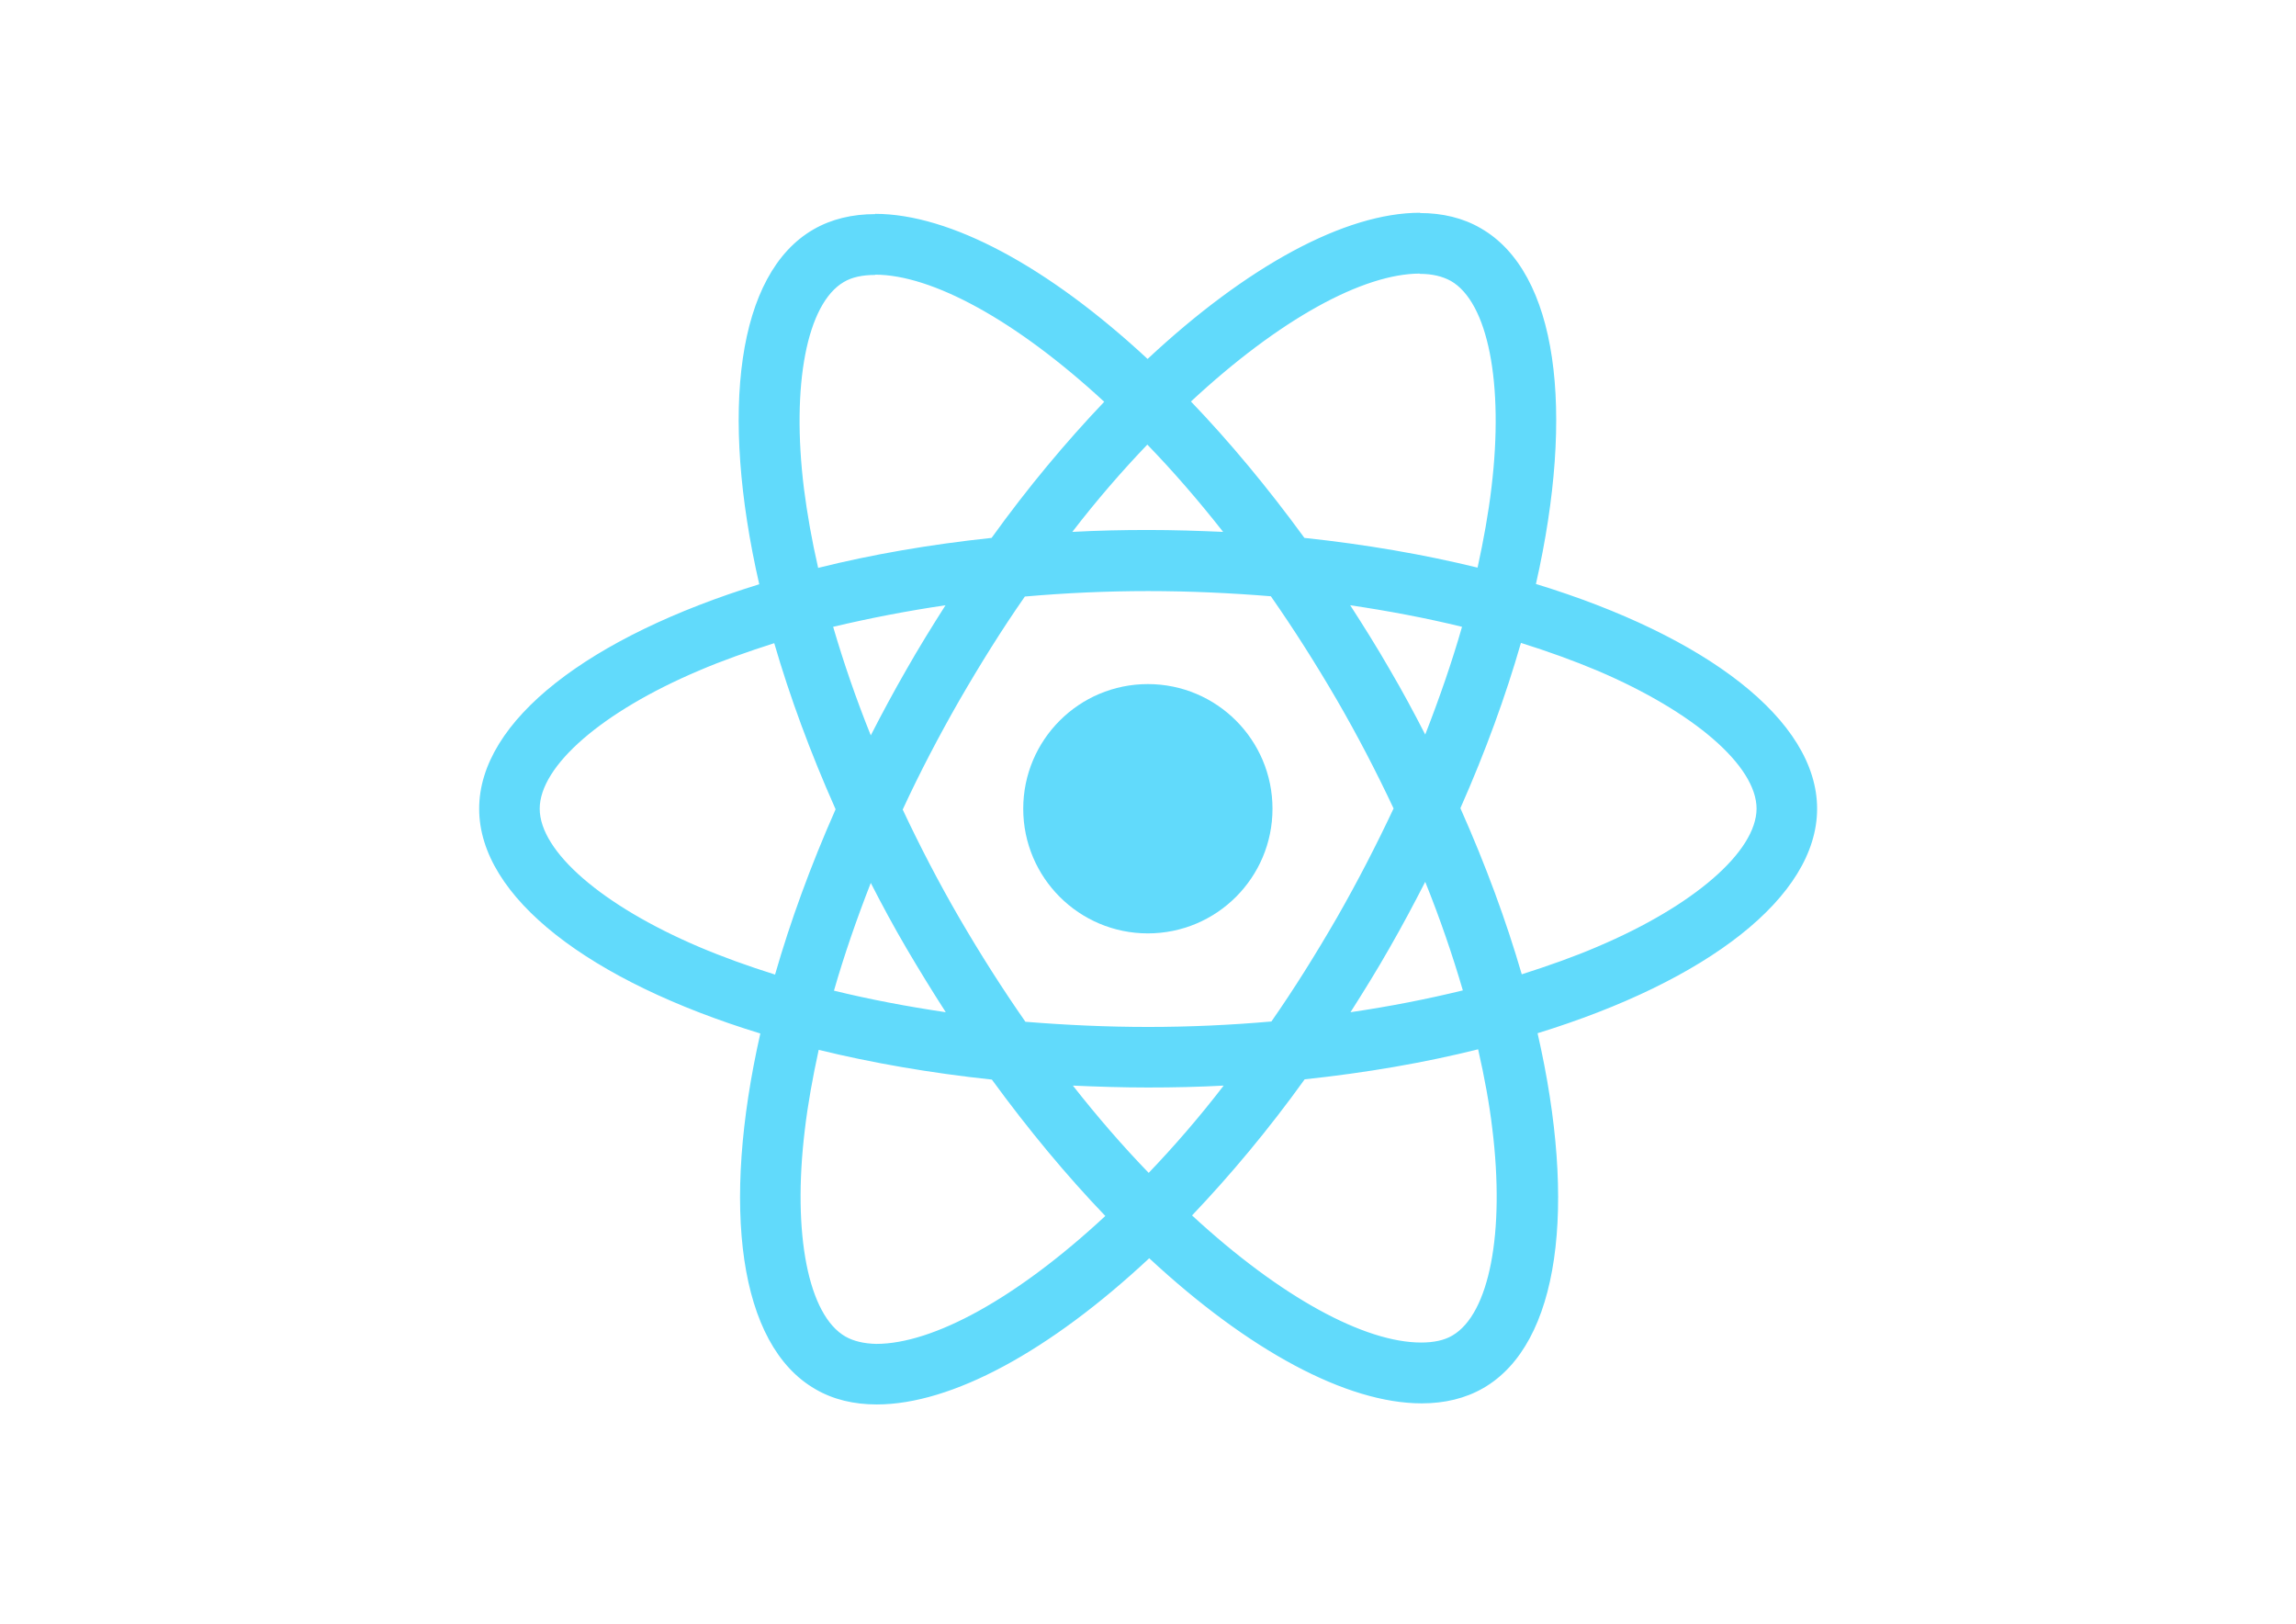
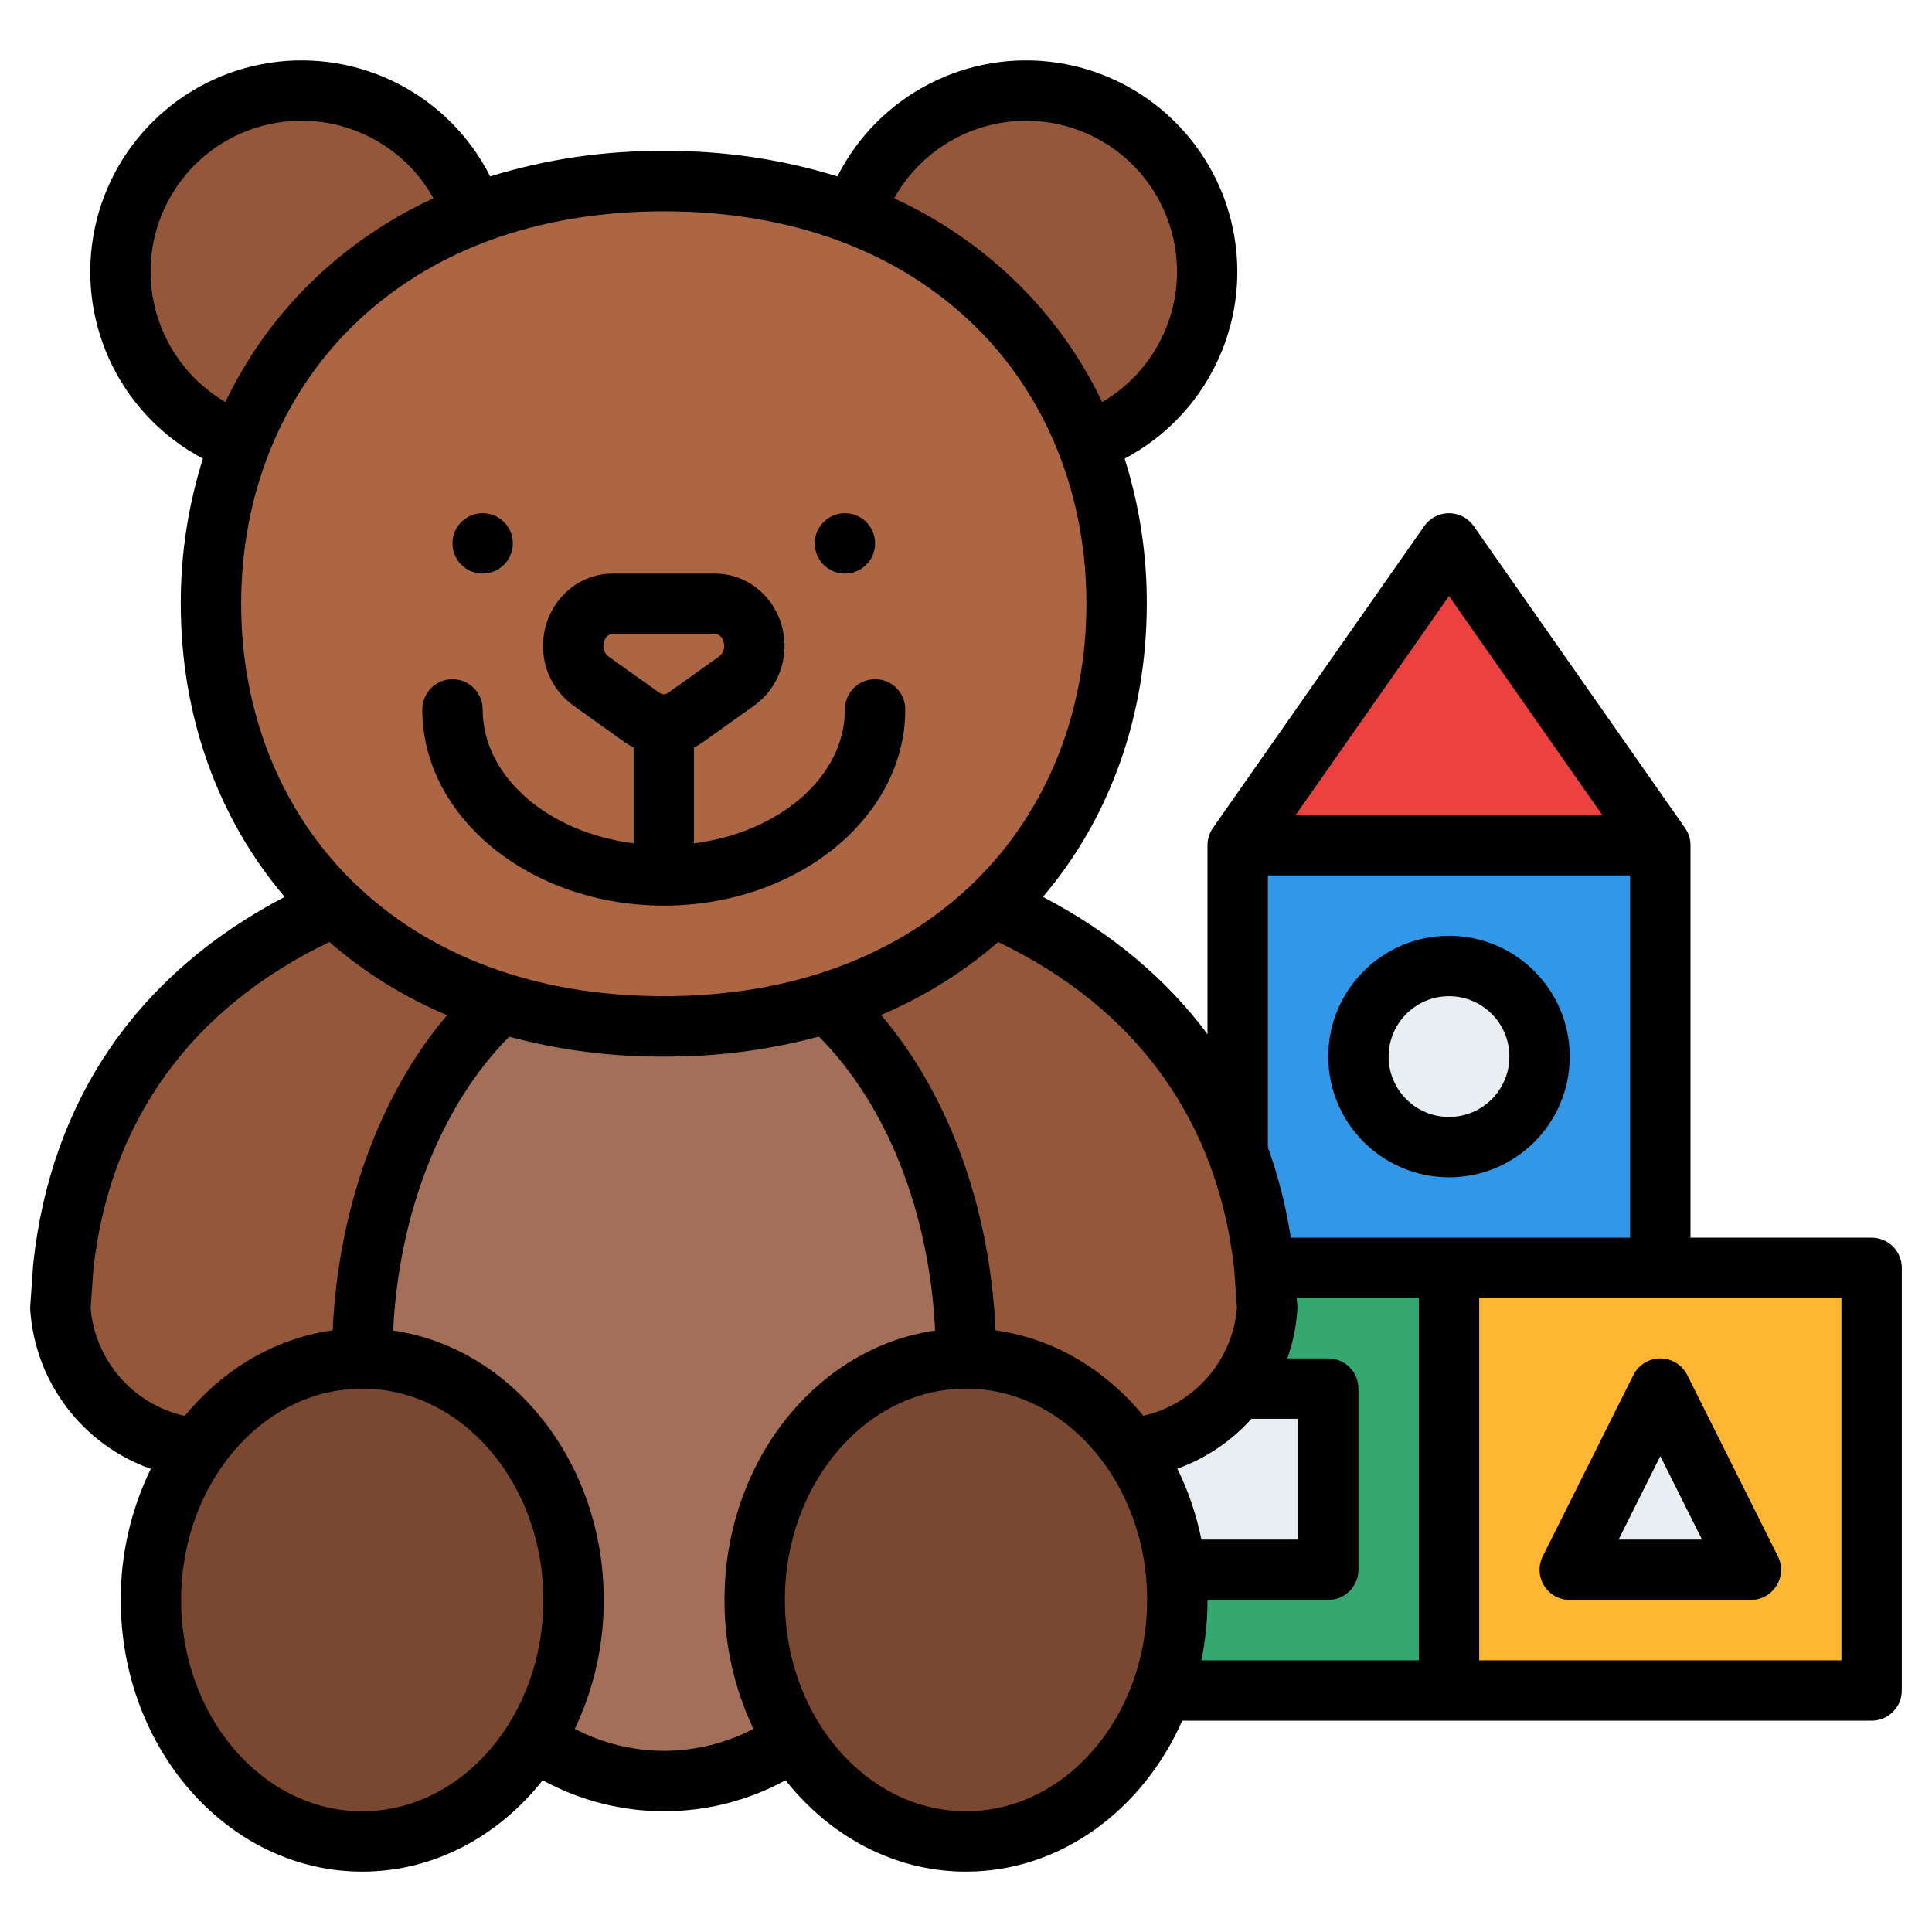
- <svg xmlns="http://www.w3.org/2000/svg" viewBox="0 0 841.9 595.3">
-   <g fill="#61DAFB">
-     <path d="M666.3 296.5c0-32.5-40.7-63.3-103.1-82.4 14.4-63.6 8-114.2-20.2-130.4-6.5-3.8-14.1-5.6-22.4-5.6v22.3c4.6 0 8.3.9 11.4 2.6 13.6 7.8 19.5 37.5 14.9 75.7-1.1 9.4-2.9 19.3-5.1 29.4-19.6-4.8-41-8.5-63.5-10.9-13.5-18.5-27.5-35.3-41.6-50 32.6-30.3 63.2-46.9 84-46.9V78c-27.5 0-63.5 19.6-99.9 53.6-36.4-33.8-72.4-53.2-99.9-53.2v22.3c20.7 0 51.4 16.5 84 46.6-14 14.7-28 31.4-41.3 49.9-22.6 2.4-44 6.1-63.6 11-2.3-10-4-19.7-5.2-29-4.7-38.2 1.1-67.9 14.6-75.8 3-1.8 6.9-2.6 11.5-2.6V78.5c-8.4 0-16 1.8-22.6 5.6-28.1 16.2-34.4 66.7-19.9 130.1-62.2 19.2-102.7 49.9-102.7 82.3 0 32.5 40.7 63.3 103.1 82.4-14.4 63.6-8 114.2 20.2 130.4 6.5 3.8 14.1 5.6 22.5 5.6 27.5 0 63.5-19.6 99.9-53.6 36.4 33.8 72.4 53.2 99.9 53.2 8.4 0 16-1.8 22.6-5.6 28.1-16.2 34.4-66.7 19.9-130.1 62-19.1 102.5-49.9 102.5-82.3zm-130.2-66.7c-3.7 12.9-8.3 26.2-13.5 39.5-4.1-8-8.4-16-13.1-24-4.6-8-9.5-15.8-14.4-23.4 14.2 2.1 27.9 4.7 41 7.9zm-45.8 106.5c-7.8 13.5-15.8 26.3-24.1 38.2-14.9 1.3-30 2-45.2 2-15.1 0-30.2-.7-45-1.9-8.3-11.9-16.4-24.6-24.2-38-7.6-13.1-14.5-26.4-20.8-39.8 6.2-13.4 13.2-26.8 20.7-39.9 7.8-13.5 15.8-26.3 24.1-38.2 14.9-1.3 30-2 45.2-2 15.1 0 30.2.7 45 1.9 8.3 11.9 16.4 24.6 24.2 38 7.6 13.1 14.5 26.4 20.8 39.8-6.3 13.4-13.2 26.8-20.7 39.9zm32.3-13c5.4 13.4 10 26.8 13.8 39.8-13.1 3.2-26.9 5.9-41.2 8 4.9-7.7 9.8-15.6 14.4-23.7 4.6-8 8.9-16.1 13-24.1zM421.2 430c-9.3-9.6-18.6-20.3-27.8-32 9 .4 18.2.7 27.5.7 9.4 0 18.7-.2 27.8-.7-9 11.7-18.3 22.4-27.5 32zm-74.4-58.9c-14.2-2.1-27.9-4.7-41-7.9 3.7-12.9 8.3-26.2 13.5-39.5 4.1 8 8.4 16 13.1 24 4.7 8 9.5 15.8 14.4 23.4zM420.7 163c9.3 9.6 18.6 20.3 27.8 32-9-.4-18.2-.7-27.5-.7-9.4 0-18.7.2-27.8.7 9-11.7 18.3-22.4 27.5-32zm-74 58.9c-4.9 7.7-9.8 15.6-14.4 23.7-4.6 8-8.9 16-13 24-5.4-13.4-10-26.8-13.8-39.8 13.1-3.1 26.9-5.8 41.2-7.9zm-90.5 125.2c-35.4-15.1-58.3-34.9-58.3-50.6 0-15.7 22.9-35.6 58.3-50.6 8.6-3.7 18-7 27.7-10.1 5.7 19.6 13.2 40 22.5 60.9-9.2 20.8-16.6 41.1-22.2 60.6-9.9-3.1-19.3-6.5-28-10.2zM310 490c-13.6-7.8-19.5-37.5-14.9-75.7 1.1-9.4 2.9-19.3 5.1-29.4 19.6 4.8 41 8.5 63.5 10.9 13.5 18.5 27.5 35.3 41.6 50-32.6 30.3-63.2 46.9-84 46.9-4.5-.1-8.3-1-11.3-2.7zm237.2-76.2c4.7 38.2-1.1 67.9-14.6 75.8-3 1.8-6.9 2.6-11.5 2.6-20.7 0-51.4-16.5-84-46.6 14-14.7 28-31.4 41.3-49.9 22.6-2.4 44-6.1 63.6-11 2.3 10.1 4.1 19.8 5.2 29.1zm38.5-66.7c-8.6 3.7-18 7-27.7 10.1-5.7-19.6-13.2-40-22.5-60.9 9.2-20.8 16.6-41.1 22.2-60.6 9.9 3.1 19.3 6.5 28.1 10.2 35.4 15.1 58.3 34.9 58.3 50.6-.1 15.7-23 35.6-58.4 50.6zM320.8 78.4z" />
-     <circle cx="420.9" cy="296.5" r="45.7" />
-     <path d="M520.5 78.1z" />
-   </g>
+ <svg xmlns="http://www.w3.org/2000/svg" id="Filled" height="512" viewBox="0 0 512 512" width="512">
+   <path d="m328 224h112v112h-112z" fill="#3397e8" />
+   <path d="m384 336h112v112h-112z" fill="#ffb632" />
+   <circle cx="384" cy="280" fill="#e9eef2" r="24" />
+   <path d="m272 336h112v112h-112z" fill="#35a872" />
+   <path d="m304 368h48v48h-48z" fill="#e9eef2" />
+   <path d="m440 224h-112l56-80z" fill="#eb423f" />
+   <path d="m464 416h-48l24-48z" fill="#e9eef2" />
+   <path d="m56 384a40.005 40.005 0 0 1 -39.91-37.33q.18-5.625.77-10.98c8.34-76.95 76.4-111.69 159.14-111.69s150.8 34.74 159.14 111.69q.585 5.355.77 10.98a40.005 40.005 0 0 1 -39.91 37.33z" fill="#95573a" />
+   <ellipse cx="176" cy="360" fill="#a36f58" rx="80" ry="112" />
+   <circle cx="272" cy="72" fill="#95573a" r="48" />
+   <circle cx="80" cy="72" fill="#95573a" r="48" />
+   <ellipse cx="176" cy="160" fill="#ad6643" rx="120" ry="112" />
+   <ellipse cx="96" cy="424" fill="#7a4830" rx="56" ry="64" />
+   <ellipse cx="256" cy="424" fill="#7a4830" rx="56" ry="64" />
+   <path d="m175.91 240c35.29 0 64-23.327 64-52a8 8 0 0 0 -16 0c0 17.806-17.329 32.625-40 35.49v-25.39a18.079 18.079 0 0 0 2.428-1.459l13.577-9.689a19.373 19.373 0 0 0 7.994-15.794c0-10.562-8.264-19.155-18.422-19.155h-27.155c-10.158 0-18.422 8.593-18.422 19.155a19.373 19.373 0 0 0 7.994 15.794l13.577 9.689a17.986 17.986 0 0 0 2.429 1.459v25.39c-22.671-2.865-40-17.684-40-35.49a8 8 0 0 0 -16 0c0 28.673 28.71 52 64 52zm-14.71-66.074a3.407 3.407 0 0 1 -1.288-2.771c0-1.71 1.11-3.155 2.422-3.155h27.156c1.313 0 2.422 1.445 2.422 3.155a3.408 3.408 0 0 1 -1.289 2.771l-13.577 9.688a1.859 1.859 0 0 1 -2.269 0z" />
+   <circle cx="223.91" cy="144" r="8" />
+   <circle cx="127.91" cy="144" r="8" />
+   <path d="m384 312a32 32 0 1 0 -32-32 32.036 32.036 0 0 0 32 32zm0-48a16 16 0 1 1 -16 16 16.019 16.019 0 0 1 16-16z" />
+   <path d="m496 328h-48v-104a7.957 7.957 0 0 0 -1.45-4.585l-56-80a8 8 0 0 0 -13.108 0l-56 80a7.957 7.957 0 0 0 -1.442 4.585v50.063c-10.955-14.728-25.571-26.948-43.618-36.374 17.818-20.944 27.528-48.158 27.528-77.689a126.381 126.381 0 0 0 -5.867-38.468 56 56 0 1 0 -76.12-74.785 152.28 152.28 0 0 0 -46.013-6.747 152.242 152.242 0 0 0 -46.01 6.748 56 56 0 1 0 -76.121 74.784 126.381 126.381 0 0 0 -5.869 38.468c0 29.531 9.714 56.746 27.529 77.689-38.948 20.342-61.912 53.705-66.623 97.139-.01.1-.02.2-.027.3l-.769 10.982a7.69 7.69 0 0 0 0 1.084 48.1 48.1 0 0 0 31.946 42.068 78.657 78.657 0 0 0 -7.966 34.738c0 39.7 28.71 72 64 72 19 0 36.083-9.372 47.815-24.212a67.177 67.177 0 0 0 64.37 0c11.732 14.84 28.815 24.212 47.815 24.212 25.076 0 46.817-16.316 57.309-40h182.691a8 8 0 0 0 8-8v-112a8 8 0 0 0 -8-8zm-112-170.05 40.635 58.05h-81.27zm-48 74.05h96v96h-89.917a130.231 130.231 0 0 0 -6.083-24zm-8.92 104.4.72 10.253a32.064 32.064 0 0 1 -24.8 28.547c-10.029-12.215-23.76-20.512-39.169-22.638-1.457-32.539-12.425-62.563-30.345-83.583a116.946 116.946 0 0 0 31.047-19.324c36.645 17.554 58.237 47.437 62.547 86.745zm-55.17-304.4a40 40 0 0 1 20.18 74.544 111.67 111.67 0 0 0 -22.4-31.444 115.713 115.713 0 0 0 -32.737-22.546 40.089 40.089 0 0 1 34.957-20.554zm-232 40a40 40 0 0 1 74.961-19.446 115.682 115.682 0 0 0 -32.737 22.546 111.642 111.642 0 0 0 -22.4 31.443 40.09 40.09 0 0 1 -19.824-34.543zm24 88c0-28.722 10.456-54.821 29.443-73.492 20.296-19.958 48.847-30.508 82.557-30.508s62.261 10.55 82.558 30.509c18.986 18.67 29.442 44.769 29.442 73.491s-10.456 54.821-29.442 73.491c-20.297 19.959-48.845 30.509-82.558 30.509s-62.261-10.55-82.557-30.508c-18.987-18.671-29.443-44.77-29.443-73.492zm-39.889 186.657.718-10.254c4.311-39.312 25.9-69.195 62.547-86.751a116.968 116.968 0 0 0 31.195 19.386c-17.867 21.026-28.847 51.138-30.312 83.52-15.423 2.128-29.169 10.442-39.198 22.672a32.063 32.063 0 0 1 -24.95-28.573zm71.979 133.343c-26.468 0-48-25.121-48-56s21.532-56 48-56 48 25.121 48 56-21.532 56-48 56zm80-16a51.7 51.7 0 0 1 -23.68-5.83 78.736 78.736 0 0 0 7.68-34.17c0-36.578-24.377-66.851-55.812-71.39 1.538-31.2 12.747-59.72 30.746-77.876a154.918 154.918 0 0 0 40.976 5.266 154.862 154.862 0 0 0 41.111-5.3c18.056 18.151 29.265 46.558 30.794 77.912-31.436 4.535-55.815 34.808-55.815 71.388a78.736 78.736 0 0 0 7.68 34.17 51.7 51.7 0 0 1 -23.68 5.83zm80 16c-26.468 0-48-25.121-48-56s21.532-56 48-56 48 25.121 48 56-21.532 56-48 56zm56.007-90.794a48.3 48.3 0 0 0 19.634-13.206h12.359v32h-25.613a77.169 77.169 0 0 0 -6.38-18.794zm63.993 50.794h-57.613a80.464 80.464 0 0 0 1.613-16h32a8 8 0 0 0 8-8v-48a8 8 0 0 0 -8-8h-10.843a47.615 47.615 0 0 0 2.646-12.806 8 8 0 0 0 0-1.084l-.148-2.11h32.345zm112 0h-96v-96h96z" />
+   <path d="m416 424h48a8 8 0 0 0 7.155-11.578l-24-48a8 8 0 0 0 -14.31 0l-24 48a8 8 0 0 0 7.155 11.578zm24-38.111 11.056 22.111h-22.112z" />
</svg>
